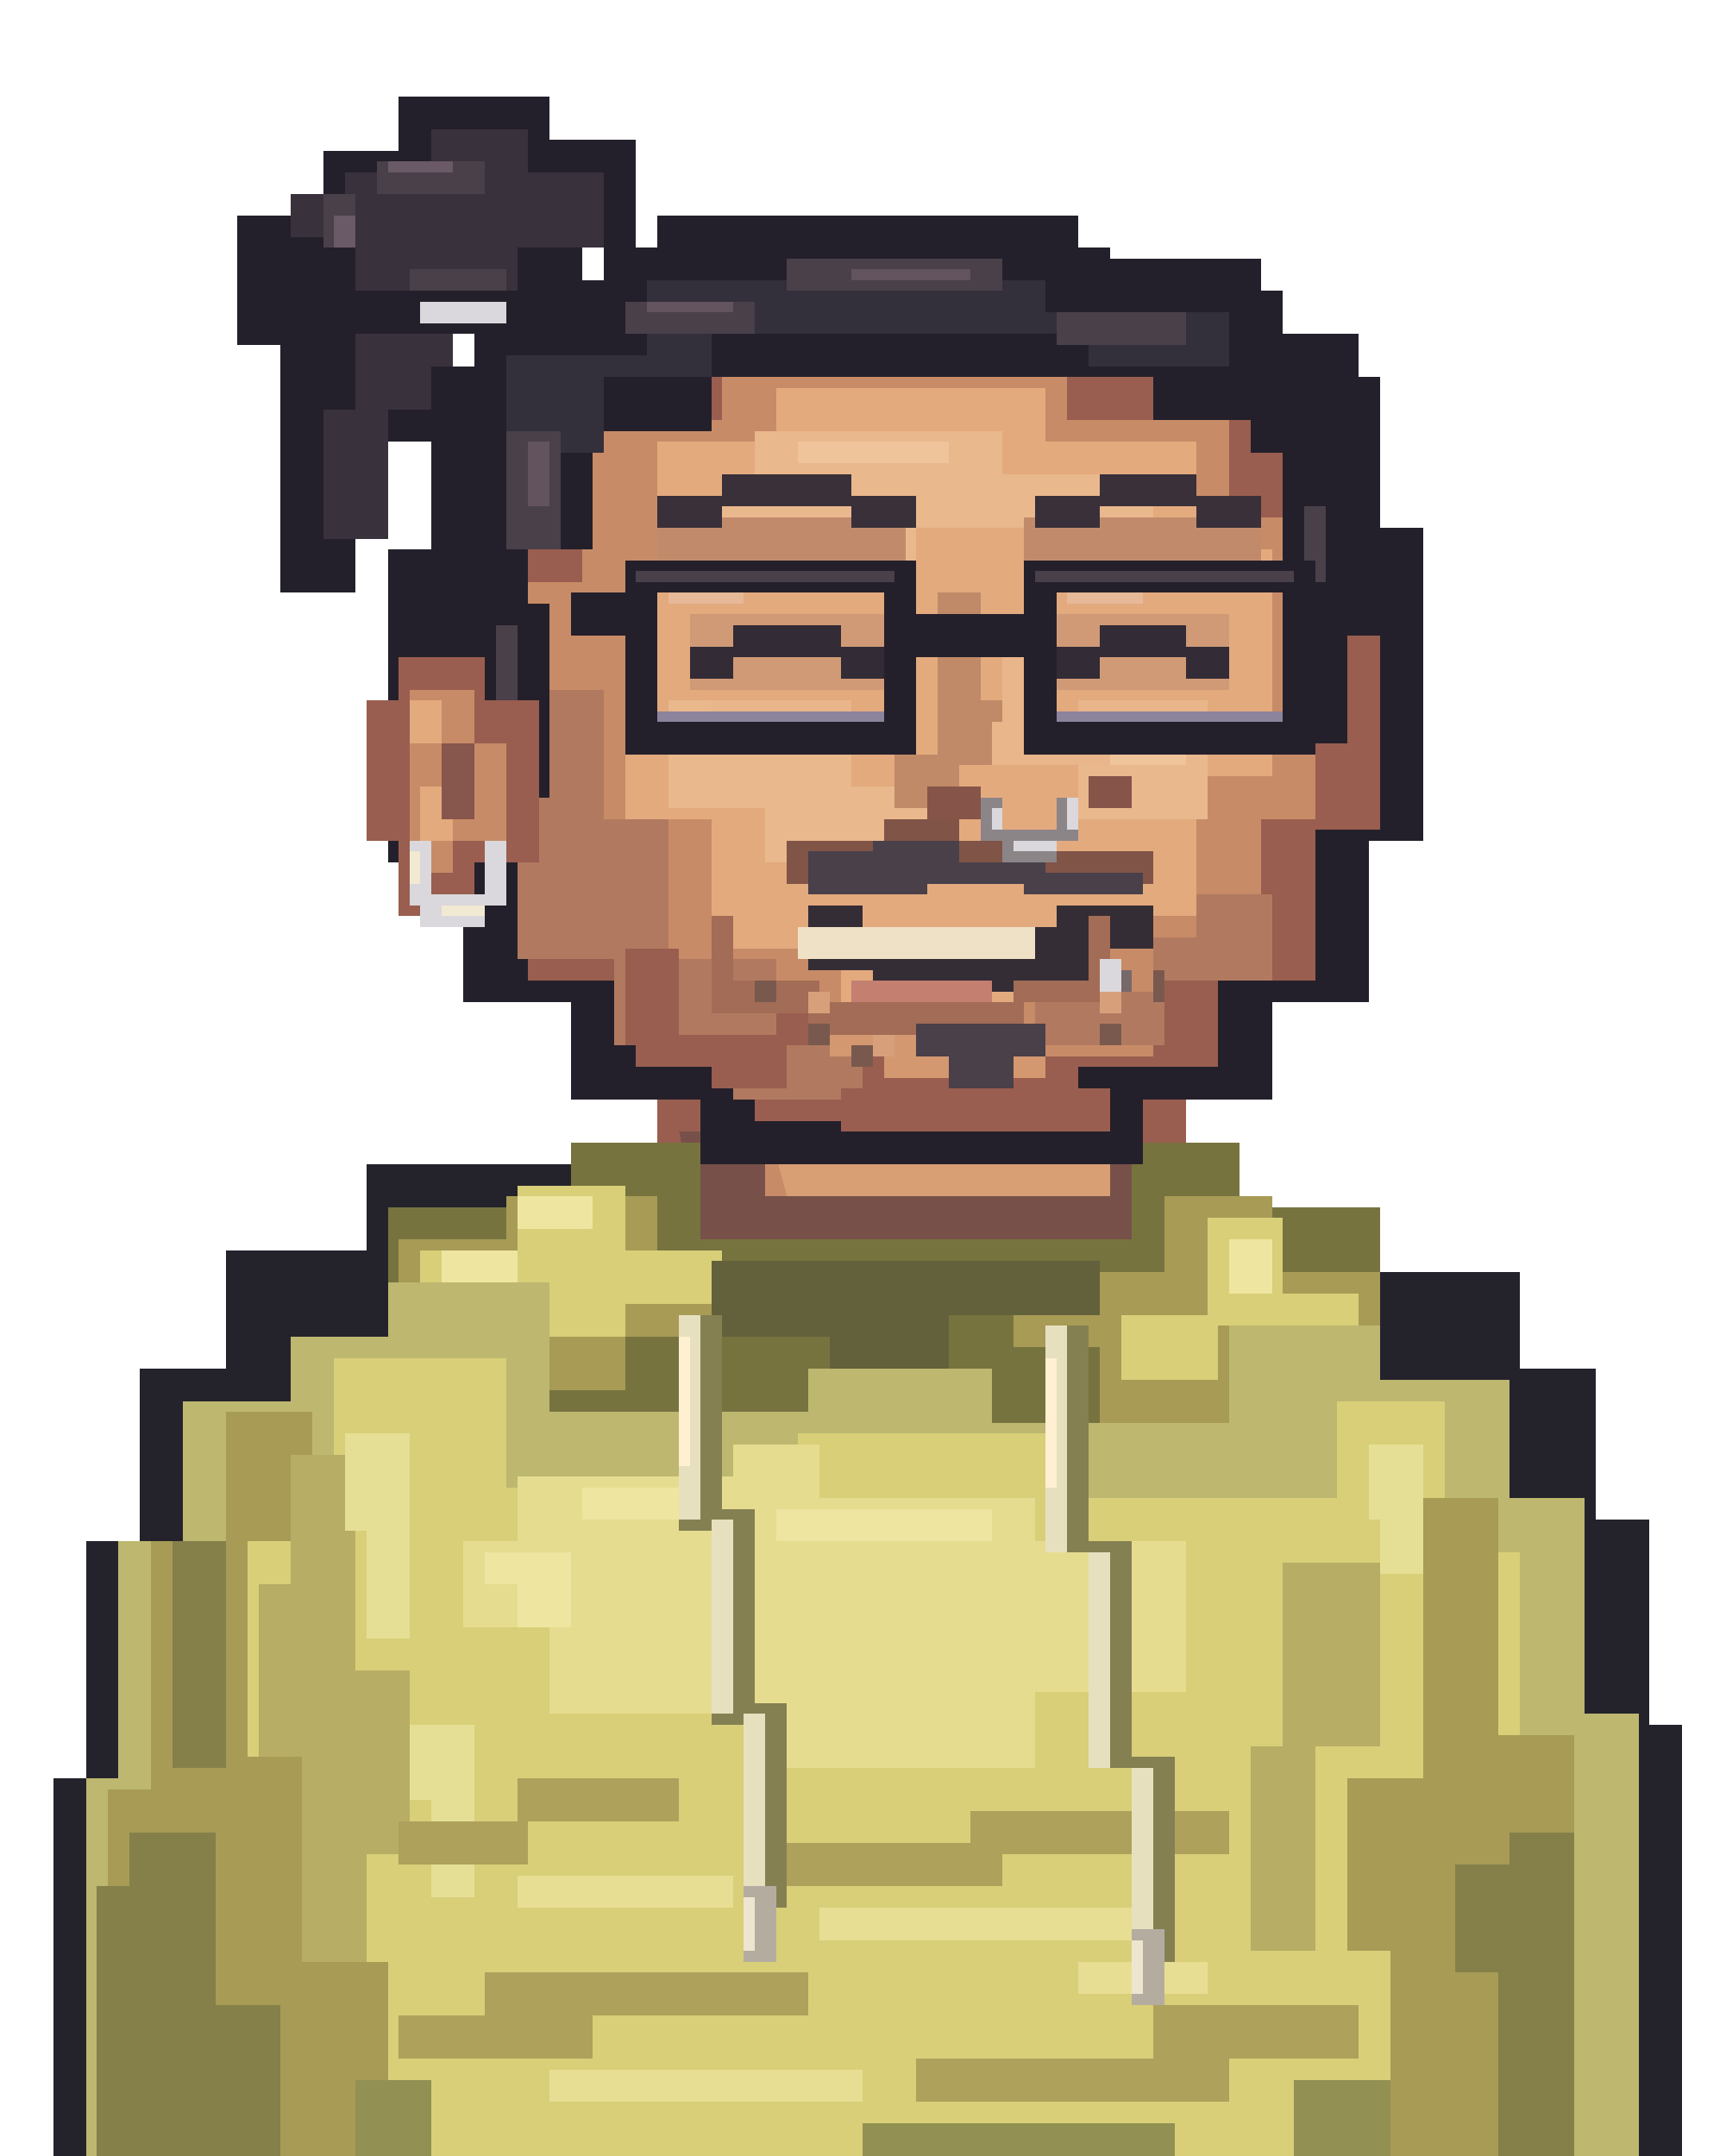
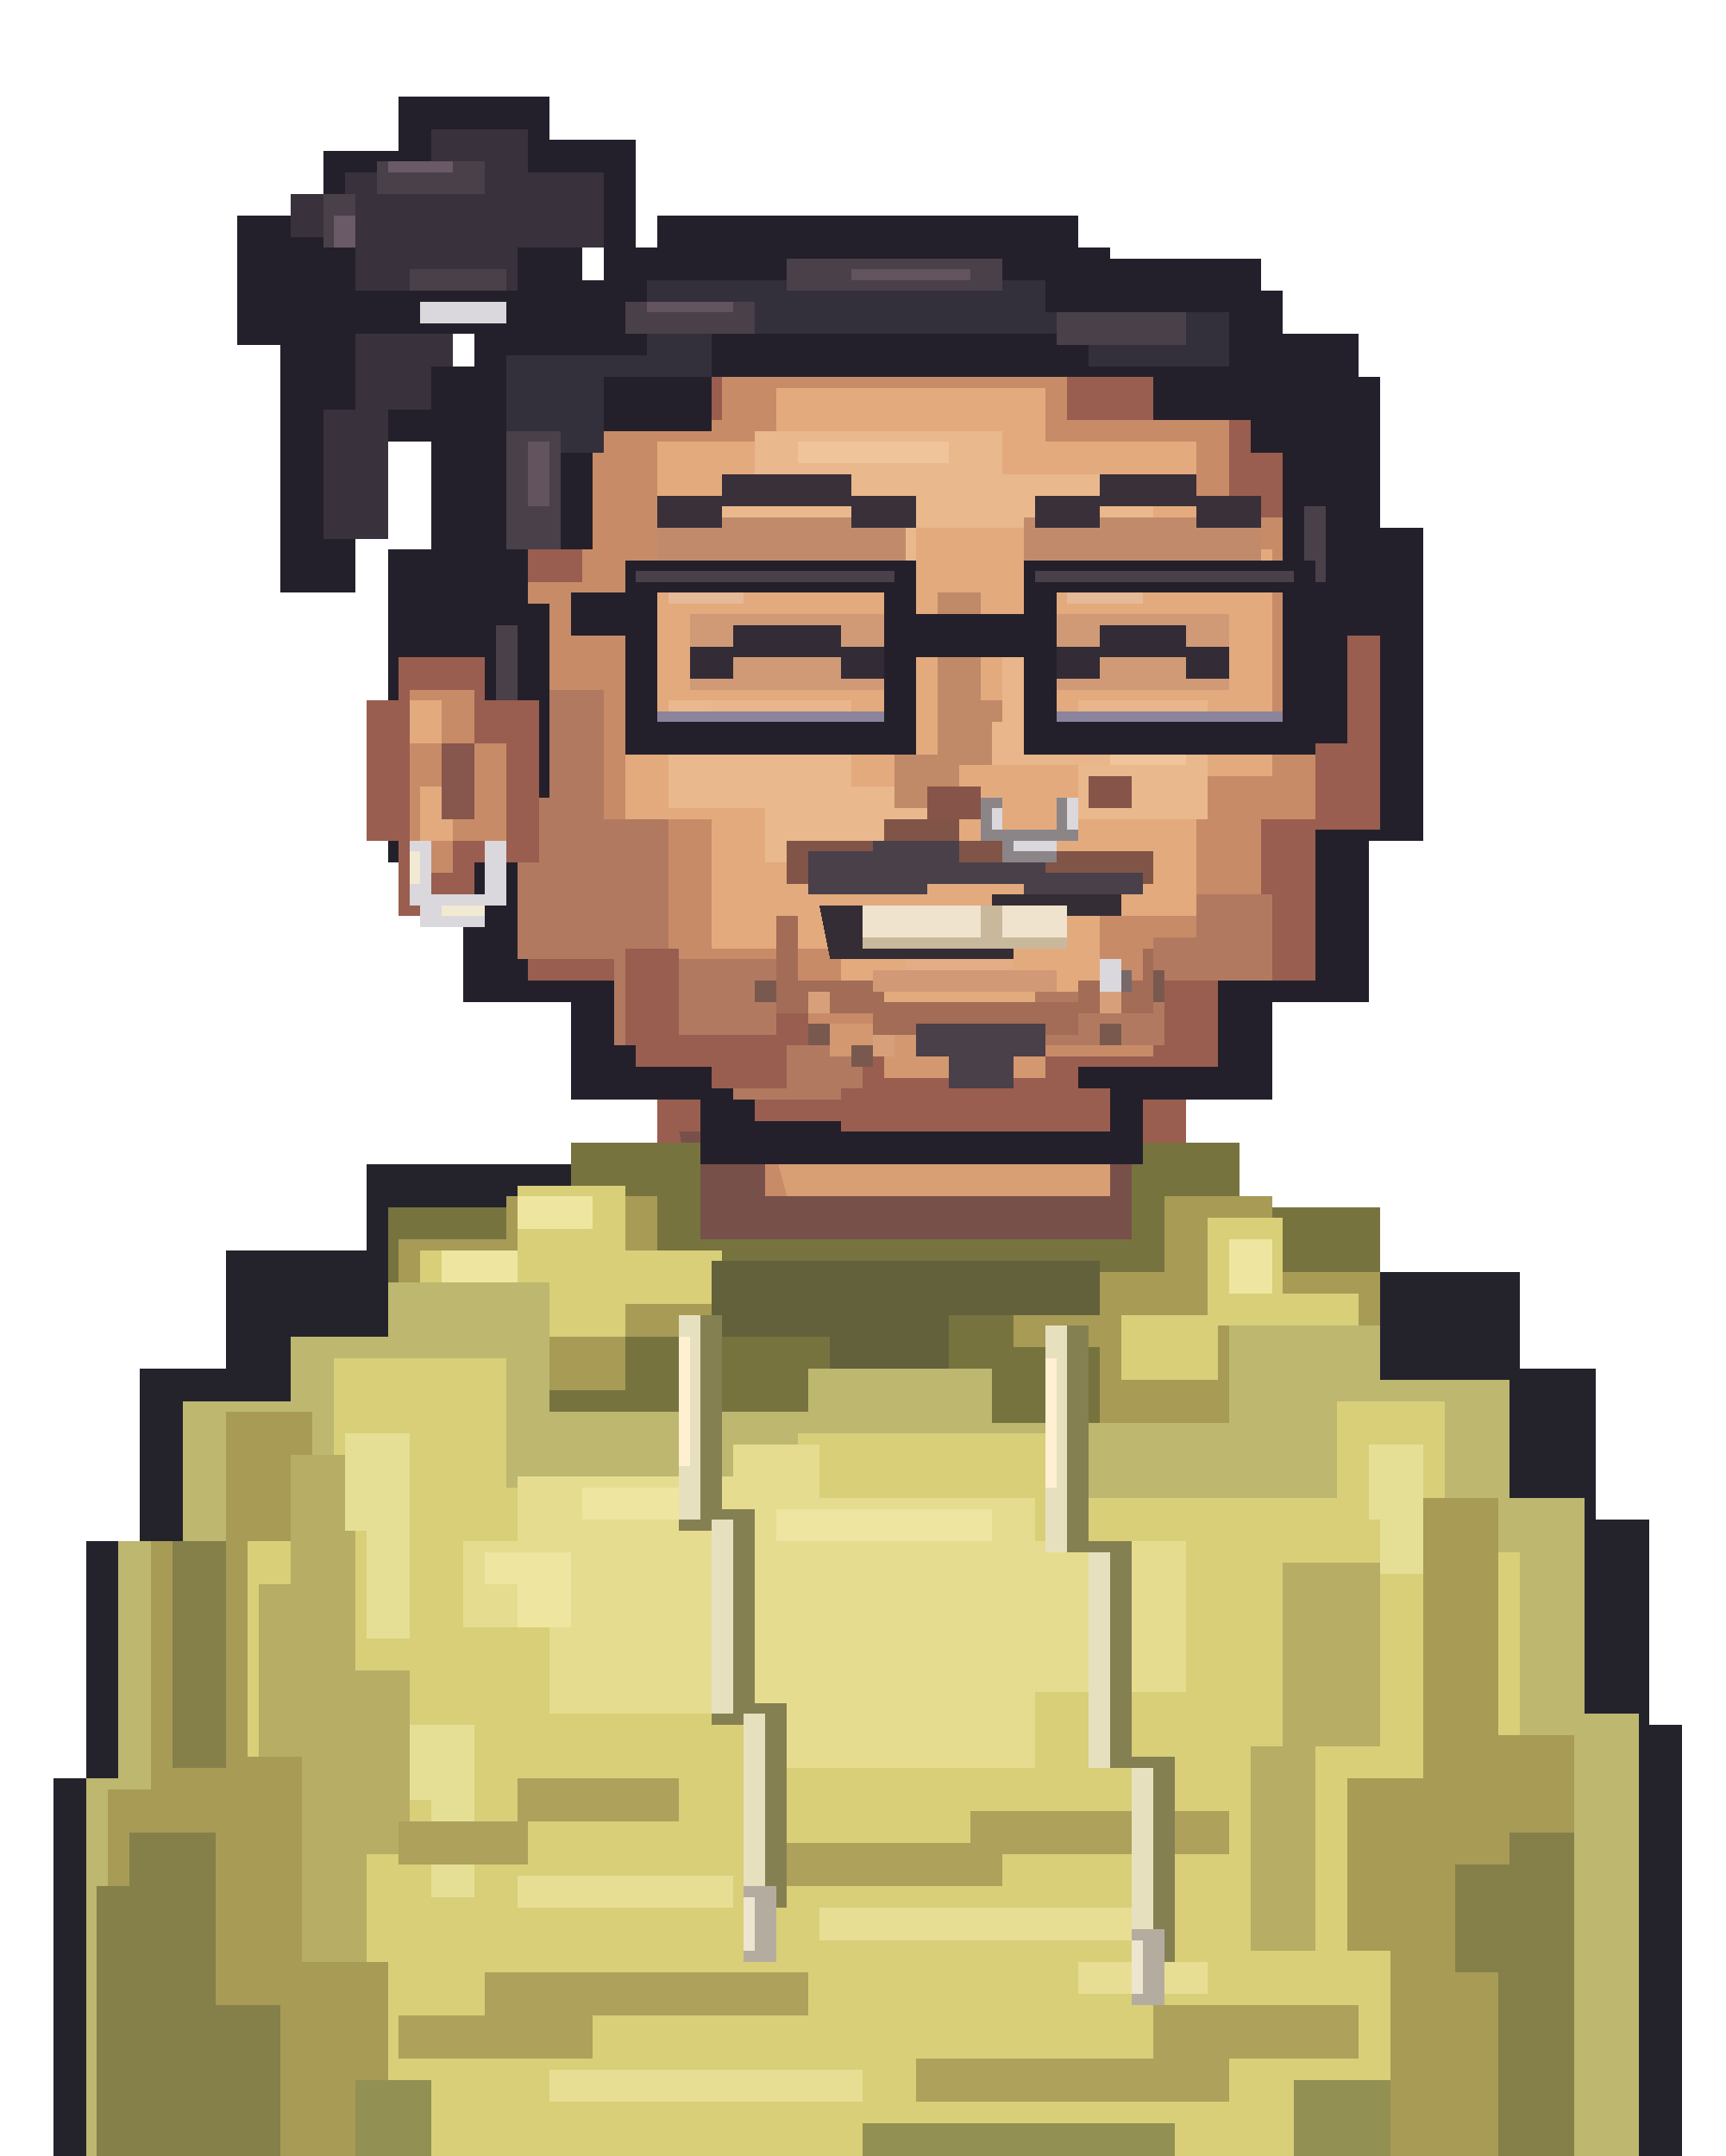
<svg xmlns="http://www.w3.org/2000/svg" width="480" height="600" viewBox="0 0 160 200" shape-rendering="crispEdges" data-expression="happy">
  <g id="body-outline" fill="#24232c">
    <path d="M52 108h60v4h16v6h13v9h7v14h5v19h3v40H5v-35h3v-22h5v-16h8v-11h13v-8h18z" />
  </g>
  <g id="tied-hair">
    <path fill="#24202b" d="M30 14h7V9h14v4h8v10h-5v8H42v10h-9v14h-7V32h-4V20h8z" />
    <path fill="#39313b" d="M32 16h8v-4h9v4h7v7h-8v4H33v-5h-6v-4h5zM33 31h9v7h-6v12h-6V38h3z" />
    <path fill="#49404a" d="M35 15h10v3H33v5h-3v-5h5zM38 25h9v2h-9z" />
    <path fill="#6a5966" d="M36 15h6v1h-6zM31 20h2v3h-2z" />
    <path fill="#dad8dc" d="M39 28h8v2h-8z" />
  </g>
  <g id="neck">
    <path fill="#995e4f" d="M61 88h49v23h6v8H55v-9h6z" />
    <path fill="#c88b67" d="M66 93h37v13h8v7H66z" />
    <path fill="#d89e74" d="M70 100h29v7h8v4H73z" />
    <path fill="#78504a" d="M63 105h8v6h32v-4h7v9H65z" />
  </g>
  <g id="hood">
    <path fill="#77733f" d="M53 106h12v9h40v-9h10v6h13v10h-12v13H49v-13H36v-10h17z" />
    <path fill="#a79b56" d="M47 111h14v6h12v7H58v5H46v-9H37v-5h10zM108 111h10v7h10v7h-12v8h-14v-8h-8v-7h14z" />
    <path fill="#d8cf78" d="M48 110h10v6h9v5h-9v3H47v-4H39v-4h9zM112 113h7v7h7v3h-13v5h-9v-6h8z" />
    <path fill="#eee6a0" d="M48 111h7v3h-7zM41 116h7v3h-7zM114 115h4v5h-4z" />
    <path fill="#62613c" d="M66 117h36v5H88v6H77v-4H66z" />
  </g>
  <g id="hoodie">
    <path fill="#bdb770" d="M36 119h15v12h24v-4h17v5h22v-9h14v5h12v11h7v20h5v41H8v-35h3v-22h6v-13h10v-6h9z" />
    <path fill="#d8cf78" d="M31 126h16v12h27v-5h23v6h27v-9h10v14h7v22h5v34H31v-9h-9v-20h-5v-21h5v-14h9z" />
    <path fill="#e5dc90" d="M48 137h20v-3h8v5h20v4h14v14H96v7H71v-5H51v-8h-8v-8h5z" />
    <path fill="#eee6a0" d="M54 138h12v3h-12zM45 144h8v7h-5v-4h-3zM72 140h20v3H72z" />
    <path fill="#a79b56" d="M21 131h8v12h-6v20h5v19h8v18H10v-34h4v-23h7zM132 139h7v22h7v39h-17v-19h-4v-16h7z" />
    <path fill="#85804a" d="M16 143h5v21h-5zM12 170h8v16h6v14H9v-25h3zM140 170h6v30h-7v-17h-4v-10h5z" />
    <path fill="#b8ad65" d="M27 135h6v20h5v17h-4v10h-6v-19h-4v-16h3zM119 145h9v17h-6v19h-6v-19h3z" />
    <path fill="#e5df96" d="M32 133h6v19h-4v-10h-2zM38 160h6v16h-4v-9h-2zM127 134h5v12h-4v-5h-1z" />
    <path fill="#aea15c" d="M48 165h15v4H49v4H37v-4h11zM90 168h24v4H93v3H71v-4h19zM45 183h30v4H55v4H37v-4h8zM107 186h19v5h-12v4H85v-4h22z" />
    <path fill="#e7de94" d="M48 174h20v3H48zM76 177h30v3H76zM51 192h29v3H51zM100 182h12v3h-12z" />
    <path fill="#929052" d="M33 193h7v7h-7zM120 193h9v7h-9zM80 197h29v3H80z" />
  </g>
  <g id="head">
    <path fill="#24202b" d="M44 30h12v-7h47v4h16v8h9v14h4v29h-5v15h-9v9h-12v6H65v-6H53v-9H43V80h-7V51h4V37h4z" />
    <path fill="#995e4f" d="M49 37h13v-8h38v5h16v8h8v17h4v18h-6v14h-9v8h-13v5H70v-5H59v-8H49V77h-6V55h6z" />
    <path fill="#c88b67" d="M54 39h13v-6h32v6h15v9h8v28h-5v13h-10v9H75v-5H62v-7h-8V71h-6V54h6z" />
    <path fill="#e3aa7e" d="M61 41h11v-5h25v5h14v10h7v21h-7v13h-9v8H78v-5H66V76h-8V56h3z" />
    <path fill="#e9b88d" d="M70 40h23v4h14v5H85v5H65v-8h5zM62 65h17v8h10v7H71v-5h-9zM100 66h12v10h-12z" />
    <path fill="#f0c49a" d="M74 41h14v2H74zM65 67h12v3H65zM103 68h7v3h-7z" />
    <path fill="#b17a60" d="M48 64h8v12h6v13h10v8h8v5H68v-5H57v-8h-9V77h-4V66h4zM111 83h7v8h-10v6H96v-5h11v-5h4z" />
    <path fill="#995e4f" d="M58 88h5v8h10v5h-7v-4h-8zM78 101h25v4H78z" />
    <path fill="#d39870" d="M77 95h20v5H82v-2h-5z" />
  </g>
  <g id="hair">
    <path fill="#24202b" d="M40 34h9v-8h12v-6h39v4h17v7h9v15h-7v-7h-12v-4H66v5H55v11h-6v17h-9z" />
    <path fill="#34303b" d="M47 33h13v-7h37v3h17v5h-13v-3H66v4H56v7h-9z" />
    <path fill="#49404a" d="M58 28h12v3H58zM73 24h20v3H73zM98 29h12v3H98zM47 40h5v11h-5z" />
    <path fill="#62535e" d="M60 28h8v1h-8zM79 25h11v1H79zM49 41h2v6h-2z" />
    <path fill="#24202b" d="M44 56h7v18h-5v7h-4V65h2zM119 45h6v24h-4V56h-2z" />
    <path fill="#49404a" d="M46 58h2v12h-2zM121 47h2v7h-2z" />
  </g>
  <g id="ear">
    <path fill="#995e4f" d="M37 61h8v4h5v15h-6v5h-7v-7h-3V65h3z" />
    <path fill="#c88b67" d="M38 64h6v5h3v9h-5v3h-4z" />
    <path fill="#e3aa7e" d="M38 65h3v4h-3zM39 73h3v5h-3z" />
    <path fill="#87564d" d="M41 69h3v7h-3z" />
    <path fill="#dad8dc" d="M38 78h2v5h5v-5h2v6h-2v2h-6v-2h-1z" />
    <path fill="#f1e9d2" d="M38 79h1v3h-1zM41 84h4v1h-4z" />
  </g>
  <g id="expression-neutral">
    <g id="expression-brows">
      <path fill="#c18b6b" d="M61 48h23v4H61zM95 48h22v4H95z" />
      <path fill="#39303a" d="M61 46h6v-2h12v2h6v3h-6v-2H67v2h-6zM96 46h6v-2h9v2h6v3h-6v-2h-9v2h-6z" />
    </g>
    <g id="expression-eyes">
      <path fill="#d09a77" d="M64 57h18v7H64zM98 57h16v7H98z" />
      <path fill="#332b35" d="M64 60h4v-2h10v2h4v3h-4v-2H68v2h-4zM98 60h4v-2h8v2h4v3h-4v-2h-8v2h-4z" />
      <path fill="#e9b58a" d="M66 65h13v2H66zM100 65h12v2h-12z" />
    </g>
    <path fill="#c08a68" d="M87 55h4v10h5v6h-7v4h-6v-5h4z" />
    <path fill="#e9b58a" d="M93 61h4v6h6v4H92v-4h1z" />
    <path fill="#efc096" d="M95 66h5v3h-5z" />
    <path fill="#87544a" d="M86 73h5v3h-5zM101 72h4v3h-4z" />
    <path fill="#805447" d="M73 78h9v-2h7v2h9v1h9v3H96v-1h-9v1H73z" />
    <path fill="#49404a" d="M75 79h6v-1h8v2h8v1h9v2H95v-1h-9v1H75z" />
    <g id="expression-mouth">
-       <path fill="#342d35" d="M75 84h5v2h18v-2h9v4h-5v4H81v-2h-6z" />
-       <path fill="#efe1c5" d="M74 86h22v3H74z" />
-       <path fill="#c47f70" d="M79 91h13v2H79z" />
-       <path fill="#a26c56" d="M66 85h2v6h8v2h18v-2h7v-6h2v8h-8v3H75v-2h-9z" />
+       <path fill="#a26c56" d="M72 85h2v6h8v2h18v-2h6v-3h1v6h-7v2H81v-2h-9z" />
+       <path fill="#342d35" d="M76 84h16v-1h12v2h-10v4H77z" />
+       <path fill="#efe3cd" d="M80 84h11v4H80zM93 84h6v4h-6z" />
+       <path fill="#c9b89c" d="M91 84h2v4h-2zM80 87h19v1H80z" />
+       <path fill="#d19975" d="M81 90h17v2H81z" />
+       <path fill="#e5ad86" d="M84 89h10v1H84z" />
    </g>
    <path fill="#49404a" d="M85 95h12v3h-3v3h-6v-3h-3z" />
    <path fill="#79594e" d="M70 91h2v2h-2zM75 95h2v2h-2zM79 97h2v2h-2zM102 95h2v2h-2zM107 90h1v3h-1z" />
    <path fill="#d7a07b" d="M75 92h2v2h-2zM81 96h2v2h-2zM102 92h2v2h-2z" />
    <path fill="#8c8588" d="M91 74h2v3h5v-3h2v4h-2v2h-5v-2h-2z" />
    <path fill="#dad8dc" d="M92 75h1v2h-1zM94 78h4v1h-4zM99 74h1v3h-1zM102 89h2v3h-2z" />
    <path fill="#77686a" d="M104 90h1v2h-1z" />
  </g>
  <g id="glasses">
    <path fill="#24202b" d="M53 55h7v4h-7zM85 57h10v4H85zM122 55h5v4h-5z" />
    <path fill="#24202b" fill-rule="evenodd" d="M58 52h27v18H58zM61 55h21v12H61zM95 52h27v18H95zM98 55h21v12H98z" />
    <path fill="#f1eff5" fill-opacity="0.22" d="M62 55h7v1h-7zM99 55h7v1h-7z" />
    <path fill="#8c839d" d="M61 66h21v1H61zM98 66h21v1H98z" />
    <path fill="#49404a" d="M59 53h24v1H59zM96 53h24v1H96z" />
  </g>
  <g id="drawstrings">
    <path fill="#858052" d="M63 122h4v18h3v18h3v19h-4v-17h-3v-18h-3zM97 123h4v20h4v20h4v19h-4v-18h-4v-20h-4z" />
    <path fill="#e7e0bf" d="M63 122h2v19h3v18h3v17h-2v-17h-3v-18h-3zM97 123h2v21h4v20h4v16h-2v-16h-4v-20h-4z" />
    <path fill="#fff0d1" d="M63 124h1v12h-1zM97 126h1v12h-1z" />
    <path fill="#b5aca0" d="M69 175h3v7h-3zM105 179h3v7h-3z" />
    <path fill="#eee5d1" d="M69 176h1v5h-1zM105 180h1v5h-1z" />
  </g>
</svg>
